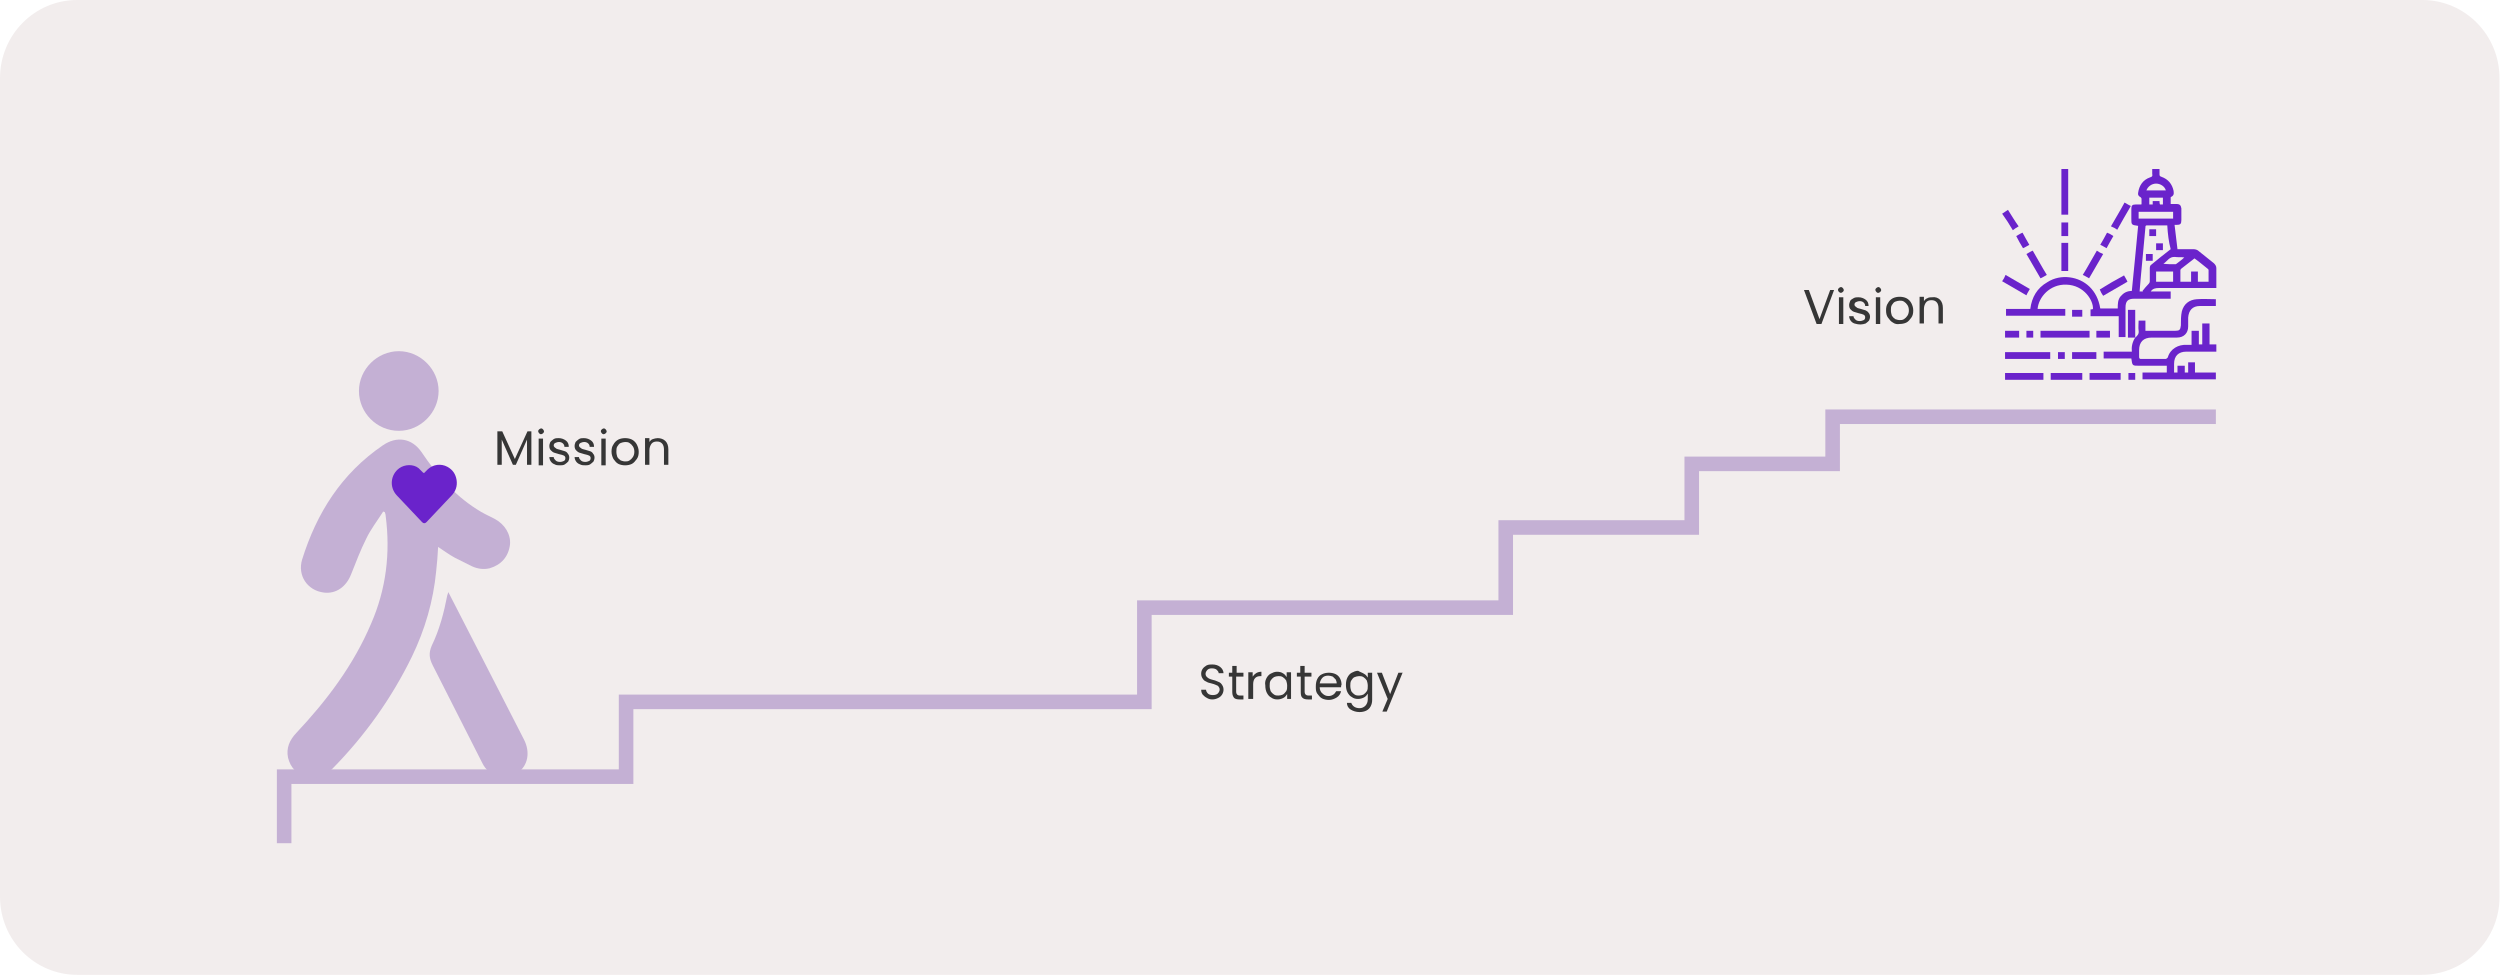
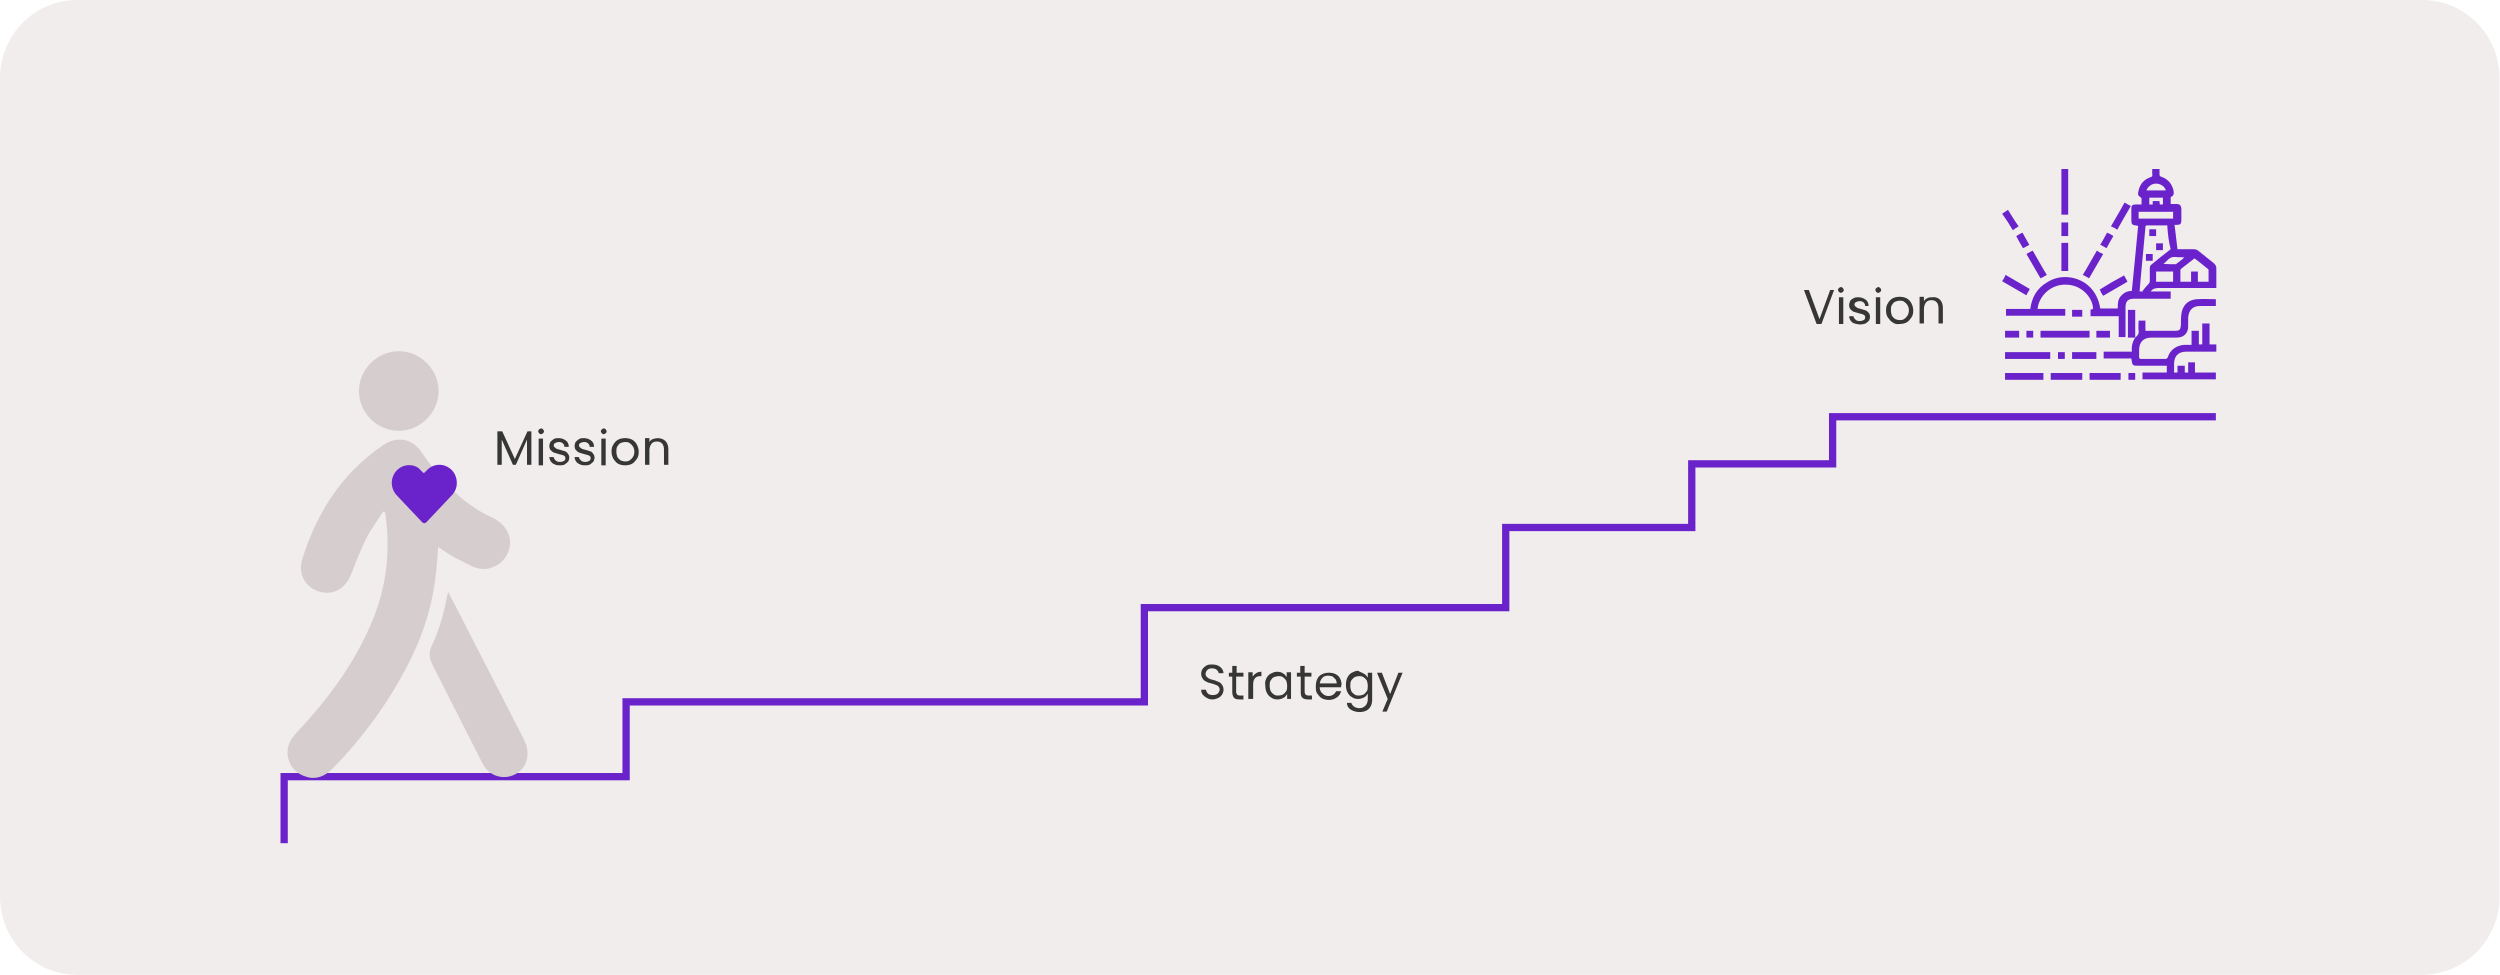
<svg xmlns="http://www.w3.org/2000/svg" version="1.1" baseProfile="tiny" id="Layer_1" x="0px" y="0px" width="514.7px" height="200.7px" viewBox="0 0 514.7 200.7" overflow="visible" xml:space="preserve">
  <path fill="#F2EDED" d="M498.6,200.7H15.9c-8.8,0-15.9-7.2-15.9-16.1V16.1C0,7.2,7.1,0,15.9,0h482.8c8.8,0,15.9,7.2,15.9,16.1v168.6  C514.6,193.5,507.4,200.7,498.6,200.7z" />
  <g>
    <path fill="#363636" d="M377.6,59.7l-2.6,7h-1l-2.6-7h1l2.2,6l2.2-6H377.6z" />
    <path fill="#363636" d="M378.6,60.1c-0.1-0.1-0.2-0.3-0.2-0.4c0-0.2,0.1-0.3,0.2-0.4c0.1-0.1,0.3-0.2,0.4-0.2   c0.2,0,0.3,0.1,0.4,0.2c0.1,0.1,0.2,0.3,0.2,0.4c0,0.2-0.1,0.3-0.2,0.4c-0.1,0.1-0.3,0.2-0.4,0.2C378.9,60.3,378.7,60.2,378.6,60.1   z M379.5,61.2v5.5h-0.9v-5.5H379.5z" />
    <path fill="#363636" d="M381.8,66.6c-0.3-0.1-0.6-0.3-0.8-0.6c-0.2-0.3-0.3-0.6-0.3-0.9h0.9c0,0.3,0.2,0.5,0.4,0.7   c0.2,0.2,0.5,0.3,0.9,0.3c0.3,0,0.6-0.1,0.8-0.2s0.3-0.3,0.3-0.6c0-0.2-0.1-0.4-0.3-0.5c-0.2-0.1-0.5-0.2-1-0.3   c-0.4-0.1-0.7-0.2-1-0.3c-0.3-0.1-0.5-0.3-0.7-0.5c-0.2-0.2-0.3-0.5-0.3-0.9c0-0.3,0.1-0.5,0.2-0.8s0.4-0.4,0.7-0.6s0.7-0.2,1-0.2   c0.6,0,1.1,0.2,1.5,0.5c0.4,0.3,0.6,0.7,0.6,1.3H384c0-0.3-0.1-0.5-0.3-0.7c-0.2-0.2-0.5-0.3-0.8-0.3c-0.3,0-0.6,0.1-0.8,0.2   c-0.2,0.1-0.3,0.3-0.3,0.5c0,0.2,0.1,0.3,0.2,0.4c0.1,0.1,0.3,0.2,0.4,0.3c0.2,0.1,0.4,0.1,0.7,0.2c0.4,0.1,0.7,0.2,1,0.3   c0.2,0.1,0.5,0.3,0.6,0.5c0.2,0.2,0.3,0.5,0.3,0.8c0,0.3-0.1,0.6-0.2,0.8c-0.2,0.2-0.4,0.4-0.7,0.6c-0.3,0.1-0.7,0.2-1,0.2   C382.5,66.8,382.2,66.7,381.8,66.6z" />
    <path fill="#363636" d="M386.3,60.1c-0.1-0.1-0.2-0.3-0.2-0.4c0-0.2,0.1-0.3,0.2-0.4c0.1-0.1,0.3-0.2,0.4-0.2   c0.2,0,0.3,0.1,0.4,0.2c0.1,0.1,0.2,0.3,0.2,0.4c0,0.2-0.1,0.3-0.2,0.4c-0.1,0.1-0.3,0.2-0.4,0.2C386.5,60.3,386.4,60.2,386.3,60.1   z M387.1,61.2v5.5h-0.9v-5.5H387.1z" />
    <path fill="#363636" d="M389.7,66.4c-0.4-0.2-0.7-0.6-1-1s-0.4-0.9-0.4-1.5c0-0.6,0.1-1.1,0.4-1.5c0.2-0.4,0.6-0.8,1-1   c0.4-0.2,0.9-0.3,1.4-0.3c0.5,0,1,0.1,1.4,0.3c0.4,0.2,0.8,0.6,1,1c0.2,0.4,0.4,0.9,0.4,1.5s-0.1,1.1-0.4,1.5s-0.6,0.8-1,1   s-0.9,0.3-1.4,0.3C390.6,66.8,390.1,66.7,389.7,66.4z M392,65.7c0.3-0.2,0.5-0.4,0.7-0.7s0.3-0.7,0.3-1.1s-0.1-0.8-0.3-1.1   c-0.2-0.3-0.4-0.5-0.7-0.7c-0.3-0.2-0.6-0.2-0.9-0.2c-0.3,0-0.6,0.1-0.9,0.2c-0.3,0.1-0.5,0.4-0.7,0.7c-0.2,0.3-0.2,0.7-0.2,1.1   c0,0.4,0.1,0.8,0.2,1.1c0.2,0.3,0.4,0.5,0.7,0.7c0.3,0.1,0.6,0.2,0.9,0.2S391.7,65.9,392,65.7z" />
    <path fill="#363636" d="M399.4,61.7c0.4,0.4,0.6,1,0.6,1.7v3.2h-0.9v-3.1c0-0.5-0.1-1-0.4-1.3c-0.3-0.3-0.6-0.4-1.1-0.4   c-0.5,0-0.9,0.2-1.1,0.5s-0.4,0.7-0.4,1.3v3h-0.9v-5.5h0.9V62c0.2-0.3,0.4-0.5,0.7-0.6c0.3-0.2,0.7-0.2,1-0.2   C398.4,61.1,399,61.3,399.4,61.7z" />
  </g>
  <g>
    <path fill="#363636" d="M248.5,143.7c-0.4-0.2-0.6-0.4-0.9-0.7c-0.2-0.3-0.3-0.6-0.3-1h1c0,0.3,0.2,0.6,0.4,0.8   c0.2,0.2,0.6,0.3,1,0.3c0.4,0,0.8-0.1,1-0.3c0.2-0.2,0.4-0.5,0.4-0.8c0-0.3-0.1-0.5-0.2-0.6c-0.1-0.2-0.3-0.3-0.6-0.4   c-0.2-0.1-0.5-0.2-0.9-0.3c-0.5-0.1-0.8-0.2-1.1-0.4c-0.3-0.1-0.5-0.3-0.7-0.6c-0.2-0.3-0.3-0.6-0.3-1c0-0.4,0.1-0.7,0.3-1   c0.2-0.3,0.5-0.5,0.8-0.7c0.4-0.2,0.8-0.2,1.2-0.2c0.7,0,1.2,0.2,1.6,0.5c0.4,0.3,0.7,0.8,0.7,1.3h-1c0-0.3-0.2-0.5-0.4-0.7   c-0.2-0.2-0.6-0.3-1-0.3c-0.4,0-0.7,0.1-0.9,0.3c-0.2,0.2-0.4,0.5-0.4,0.8c0,0.3,0.1,0.5,0.2,0.6s0.3,0.3,0.5,0.4s0.5,0.2,0.9,0.3   c0.5,0.1,0.8,0.3,1.1,0.4c0.3,0.1,0.5,0.3,0.7,0.6c0.2,0.3,0.3,0.6,0.3,1c0,0.3-0.1,0.7-0.3,1c-0.2,0.3-0.4,0.5-0.8,0.7   s-0.8,0.3-1.2,0.3C249.2,144,248.8,143.9,248.5,143.7z" />
    <path fill="#363636" d="M254.5,139.2v3.2c0,0.3,0.1,0.5,0.2,0.6c0.1,0.1,0.3,0.2,0.6,0.2h0.7v0.8h-0.8c-0.5,0-0.9-0.1-1.1-0.3   s-0.4-0.6-0.4-1.2v-3.2h-0.7v-0.8h0.7v-1.4h0.9v1.4h1.4v0.8H254.5z" />
    <path fill="#363636" d="M258.6,138.6c0.3-0.2,0.7-0.3,1.1-0.3v0.9h-0.2c-1,0-1.5,0.6-1.5,1.7v3H257v-5.5h0.9v0.9   C258.1,139,258.3,138.8,258.6,138.6z" />
-     <path fill="#363636" d="M260.7,139.7c0.2-0.4,0.5-0.8,0.9-1c0.4-0.2,0.8-0.4,1.3-0.4c0.5,0,0.9,0.1,1.2,0.3   c0.4,0.2,0.6,0.5,0.8,0.8v-1h0.9v5.5H265v-1c-0.2,0.3-0.4,0.6-0.8,0.8s-0.8,0.3-1.2,0.3c-0.5,0-0.9-0.1-1.3-0.4   c-0.4-0.2-0.7-0.6-0.9-1c-0.2-0.4-0.3-0.9-0.3-1.5C260.4,140.6,260.5,140.1,260.7,139.7z M264.8,140.1c-0.2-0.3-0.4-0.5-0.7-0.7   c-0.3-0.2-0.6-0.2-0.9-0.2s-0.7,0.1-0.9,0.2c-0.3,0.2-0.5,0.4-0.7,0.7c-0.2,0.3-0.2,0.7-0.2,1.1c0,0.4,0.1,0.8,0.2,1.1   c0.2,0.3,0.4,0.5,0.7,0.7c0.3,0.2,0.6,0.2,0.9,0.2s0.7-0.1,0.9-0.2s0.5-0.4,0.7-0.7c0.2-0.3,0.2-0.7,0.2-1.1   S264.9,140.4,264.8,140.1z" />
+     <path fill="#363636" d="M260.7,139.7c0.2-0.4,0.5-0.8,0.9-1s0.8-0.4,1.3-0.4c0.5,0,0.9,0.1,1.2,0.3c0.4,0.2,0.6,0.5,0.8,0.8v-1h0.9   v5.5H265v-1c-0.2,0.3-0.4,0.6-0.8,0.8c-0.4,0.2-0.8,0.3-1.2,0.3c-0.5,0-0.9-0.1-1.3-0.4c-0.4-0.2-0.7-0.6-0.9-1   c-0.2-0.4-0.3-0.9-0.3-1.5C260.4,140.6,260.5,140.1,260.7,139.7z M264.8,140.1c-0.2-0.3-0.4-0.5-0.7-0.7c-0.3-0.2-0.6-0.2-0.9-0.2   s-0.6,0.1-0.9,0.2s-0.5,0.4-0.7,0.7c-0.2,0.3-0.2,0.7-0.2,1.1c0,0.4,0.1,0.8,0.2,1.1c0.2,0.3,0.4,0.5,0.7,0.7s0.6,0.2,0.9,0.2   s0.7-0.1,0.9-0.2c0.3-0.2,0.5-0.4,0.7-0.7c0.2-0.3,0.2-0.7,0.2-1.1S264.9,140.4,264.8,140.1z" />
    <path fill="#363636" d="M268.6,139.2v3.2c0,0.3,0.1,0.5,0.2,0.6c0.1,0.1,0.3,0.2,0.6,0.2h0.7v0.8h-0.8c-0.5,0-0.9-0.1-1.1-0.3   c-0.3-0.2-0.4-0.6-0.4-1.2v-3.2H267v-0.8h0.7v-1.4h0.9v1.4h1.4v0.8H268.6z" />
-     <path fill="#363636" d="M276.1,141.5h-4.4c0,0.5,0.2,1,0.6,1.3c0.3,0.3,0.7,0.5,1.2,0.5c0.4,0,0.7-0.1,1-0.3s0.4-0.4,0.6-0.7h1   c-0.1,0.5-0.4,1-0.9,1.3s-1,0.5-1.6,0.5c-0.5,0-1-0.1-1.4-0.3s-0.7-0.6-1-1s-0.3-0.9-0.3-1.5s0.1-1.1,0.3-1.5s0.5-0.8,1-1   c0.4-0.2,0.9-0.3,1.4-0.3c0.5,0,1,0.1,1.4,0.3c0.4,0.2,0.7,0.5,0.9,0.9s0.3,0.8,0.3,1.3C276.1,141.1,276.1,141.3,276.1,141.5z    M275,139.9c-0.2-0.2-0.4-0.4-0.6-0.6c-0.3-0.1-0.6-0.2-0.9-0.2c-0.5,0-0.9,0.1-1.2,0.4c-0.3,0.3-0.5,0.7-0.6,1.2h3.5   C275.2,140.4,275.1,140.1,275,139.9z" />
-     <path fill="#363636" d="M280.8,138.7c0.4,0.2,0.6,0.5,0.8,0.8v-1h0.9v5.6c0,0.5-0.1,0.9-0.3,1.3c-0.2,0.4-0.5,0.7-0.9,0.9   s-0.9,0.3-1.4,0.3c-0.7,0-1.3-0.2-1.8-0.5c-0.5-0.3-0.8-0.8-0.8-1.4h0.9c0.1,0.3,0.3,0.6,0.6,0.8c0.3,0.2,0.7,0.3,1.1,0.3   c0.5,0,0.9-0.2,1.2-0.5c0.3-0.3,0.5-0.8,0.5-1.3v-1.2c-0.2,0.3-0.4,0.6-0.8,0.8c-0.4,0.2-0.8,0.3-1.2,0.3c-0.5,0-0.9-0.1-1.3-0.4   c-0.4-0.2-0.7-0.6-0.9-1c-0.2-0.4-0.3-0.9-0.3-1.5c0-0.6,0.1-1.1,0.3-1.5c0.2-0.4,0.5-0.8,0.9-1s0.8-0.4,1.3-0.4   C280.1,138.4,280.5,138.5,280.8,138.7z M281.4,140.1c-0.2-0.3-0.4-0.5-0.7-0.7c-0.3-0.2-0.6-0.2-0.9-0.2s-0.6,0.1-0.9,0.2   s-0.5,0.4-0.7,0.7c-0.2,0.3-0.2,0.7-0.2,1.1c0,0.4,0.1,0.8,0.2,1.1c0.2,0.3,0.4,0.5,0.7,0.7s0.6,0.2,0.9,0.2s0.7-0.1,0.9-0.2   c0.3-0.2,0.5-0.4,0.7-0.7c0.2-0.3,0.2-0.7,0.2-1.1S281.5,140.4,281.4,140.1z" />
+     <path fill="#363636" d="M276.1,141.5h-4.4c0,0.5,0.2,1,0.6,1.3c0.3,0.3,0.7,0.5,1.2,0.5c0.4,0,0.7-0.1,1-0.3   c0.3-0.2,0.4-0.4,0.6-0.7h1c-0.1,0.5-0.4,1-0.9,1.3c-0.4,0.3-1,0.5-1.6,0.5c-0.5,0-1-0.1-1.4-0.3c-0.4-0.2-0.7-0.6-1-1   s-0.3-0.9-0.3-1.5s0.1-1.1,0.3-1.5s0.5-0.8,1-1c0.4-0.2,0.9-0.3,1.4-0.3c0.5,0,1,0.1,1.4,0.3c0.4,0.2,0.7,0.5,0.9,0.9   c0.2,0.4,0.3,0.8,0.3,1.3C276.1,141.1,276.1,141.3,276.1,141.5z M275,139.9c-0.2-0.2-0.4-0.4-0.6-0.6c-0.3-0.1-0.6-0.2-0.9-0.2   c-0.5,0-0.9,0.1-1.2,0.4c-0.3,0.3-0.5,0.7-0.6,1.2h3.5C275.2,140.4,275.1,140.1,275,139.9z" />
+     <path fill="#363636" d="M280.8,138.7c0.4,0.2,0.6,0.5,0.8,0.8v-1h0.9v5.6c0,0.5-0.1,0.9-0.3,1.3c-0.2,0.4-0.5,0.7-0.9,0.9   s-0.9,0.3-1.4,0.3c-0.7,0-1.3-0.2-1.8-0.5c-0.5-0.3-0.8-0.8-0.8-1.4h0.9c0.1,0.3,0.3,0.6,0.6,0.8c0.3,0.2,0.7,0.3,1.1,0.3   c0.5,0,0.9-0.2,1.2-0.5c0.3-0.3,0.5-0.8,0.5-1.3v-1.2c-0.2,0.3-0.4,0.6-0.8,0.8c-0.4,0.2-0.8,0.3-1.2,0.3c-0.5,0-0.9-0.1-1.3-0.4   c-0.4-0.2-0.7-0.6-0.9-1c-0.2-0.4-0.3-0.9-0.3-1.5c0-0.6,0.1-1.1,0.3-1.5c0.2-0.4,0.5-0.8,0.9-1c0.4-0.2,0.8-0.4,1.3-0.4   C280.1,138.4,280.5,138.5,280.8,138.7z M281.4,140.1c-0.2-0.3-0.4-0.5-0.7-0.7c-0.3-0.2-0.6-0.2-0.9-0.2s-0.7,0.1-0.9,0.2   c-0.3,0.2-0.5,0.4-0.7,0.7c-0.2,0.3-0.2,0.7-0.2,1.1c0,0.4,0.1,0.8,0.2,1.1c0.2,0.3,0.4,0.5,0.7,0.7c0.3,0.2,0.6,0.2,0.9,0.2   s0.7-0.1,0.9-0.2s0.5-0.4,0.7-0.7c0.2-0.3,0.2-0.7,0.2-1.1S281.5,140.4,281.4,140.1z" />
    <path fill="#363636" d="M288.8,138.4l-3.3,8.1h-0.9l1.1-2.6l-2.2-5.4h1l1.7,4.4l1.7-4.4H288.8z" />
  </g>
  <g>
    <path fill="#363636" d="M109.4,88.8v6.9h-0.9v-5.2l-2.3,5.2h-0.6l-2.3-5.2v5.2h-0.9v-6.9h1l2.6,5.7l2.6-5.7H109.4z" />
    <path fill="#363636" d="M111,89.2c-0.1-0.1-0.2-0.3-0.2-0.4c0-0.2,0.1-0.3,0.2-0.4c0.1-0.1,0.3-0.2,0.4-0.2c0.2,0,0.3,0.1,0.4,0.2   s0.2,0.3,0.2,0.4c0,0.2-0.1,0.3-0.2,0.4s-0.3,0.2-0.4,0.2C111.2,89.4,111.1,89.3,111,89.2z M111.8,90.3v5.5h-0.9v-5.5H111.8z" />
    <path fill="#363636" d="M114.2,95.6c-0.3-0.1-0.6-0.3-0.8-0.6c-0.2-0.3-0.3-0.6-0.3-0.9h0.9c0,0.3,0.2,0.5,0.4,0.7   c0.2,0.2,0.5,0.3,0.9,0.3c0.3,0,0.6-0.1,0.8-0.2s0.3-0.3,0.3-0.6c0-0.2-0.1-0.4-0.3-0.5c-0.2-0.1-0.5-0.2-1-0.3   c-0.4-0.1-0.7-0.2-1-0.3c-0.3-0.1-0.5-0.3-0.7-0.5c-0.2-0.2-0.3-0.5-0.3-0.9c0-0.3,0.1-0.5,0.2-0.8c0.2-0.2,0.4-0.4,0.7-0.6   s0.7-0.2,1-0.2c0.6,0,1.1,0.2,1.5,0.5c0.4,0.3,0.6,0.7,0.6,1.3h-0.9c0-0.3-0.1-0.5-0.3-0.7c-0.2-0.2-0.5-0.3-0.8-0.3   c-0.3,0-0.6,0.1-0.8,0.2c-0.2,0.1-0.3,0.3-0.3,0.5c0,0.2,0.1,0.3,0.2,0.4c0.1,0.1,0.3,0.2,0.4,0.3c0.2,0.1,0.4,0.1,0.7,0.2   c0.4,0.1,0.7,0.2,1,0.3s0.5,0.3,0.6,0.5c0.2,0.2,0.3,0.5,0.3,0.8c0,0.3-0.1,0.6-0.2,0.8c-0.2,0.2-0.4,0.4-0.7,0.6s-0.7,0.2-1,0.2   C114.9,95.8,114.5,95.8,114.2,95.6z" />
    <path fill="#363636" d="M119.4,95.6c-0.3-0.1-0.6-0.3-0.8-0.6c-0.2-0.3-0.3-0.6-0.3-0.9h0.9c0,0.3,0.2,0.5,0.4,0.7   c0.2,0.2,0.5,0.3,0.9,0.3c0.3,0,0.6-0.1,0.8-0.2s0.3-0.3,0.3-0.6c0-0.2-0.1-0.4-0.3-0.5c-0.2-0.1-0.5-0.2-1-0.3   c-0.4-0.1-0.7-0.2-1-0.3c-0.3-0.1-0.5-0.3-0.7-0.5c-0.2-0.2-0.3-0.5-0.3-0.9c0-0.3,0.1-0.5,0.2-0.8c0.2-0.2,0.4-0.4,0.7-0.6   s0.7-0.2,1-0.2c0.6,0,1.1,0.2,1.5,0.5c0.4,0.3,0.6,0.7,0.6,1.3h-0.9c0-0.3-0.1-0.5-0.3-0.7c-0.2-0.2-0.5-0.3-0.8-0.3   c-0.3,0-0.6,0.1-0.8,0.2c-0.2,0.1-0.3,0.3-0.3,0.5c0,0.2,0.1,0.3,0.2,0.4c0.1,0.1,0.3,0.2,0.4,0.3c0.2,0.1,0.4,0.1,0.7,0.2   c0.4,0.1,0.7,0.2,1,0.3s0.5,0.3,0.6,0.5c0.2,0.2,0.3,0.5,0.3,0.8c0,0.3-0.1,0.6-0.2,0.8c-0.2,0.2-0.4,0.4-0.7,0.6s-0.7,0.2-1,0.2   C120.1,95.8,119.8,95.8,119.4,95.6z" />
    <path fill="#363636" d="M123.9,89.2c-0.1-0.1-0.2-0.3-0.2-0.4c0-0.2,0.1-0.3,0.2-0.4c0.1-0.1,0.3-0.2,0.4-0.2   c0.2,0,0.3,0.1,0.4,0.2s0.2,0.3,0.2,0.4c0,0.2-0.1,0.3-0.2,0.4s-0.3,0.2-0.4,0.2C124.1,89.4,124,89.3,123.9,89.2z M124.7,90.3v5.5   h-0.9v-5.5H124.7z" />
    <path fill="#363636" d="M127.3,95.5c-0.4-0.2-0.7-0.6-1-1c-0.2-0.4-0.4-0.9-0.4-1.5c0-0.6,0.1-1.1,0.4-1.5c0.2-0.4,0.6-0.8,1-1   c0.4-0.2,0.9-0.3,1.4-0.3s1,0.1,1.4,0.3c0.4,0.2,0.8,0.6,1,1c0.2,0.4,0.4,0.9,0.4,1.5s-0.1,1.1-0.4,1.5s-0.6,0.8-1,1   c-0.4,0.2-0.9,0.3-1.4,0.3C128.2,95.8,127.7,95.7,127.3,95.5z M129.6,94.8c0.3-0.2,0.5-0.4,0.7-0.7s0.3-0.7,0.3-1.1   s-0.1-0.8-0.3-1.1s-0.4-0.5-0.7-0.7c-0.3-0.2-0.6-0.2-0.9-0.2c-0.3,0-0.6,0.1-0.9,0.2c-0.3,0.1-0.5,0.4-0.7,0.7s-0.2,0.7-0.2,1.1   c0,0.4,0.1,0.8,0.2,1.1c0.2,0.3,0.4,0.5,0.7,0.7c0.3,0.1,0.6,0.2,0.9,0.2C129,95,129.3,95,129.6,94.8z" />
    <path fill="#363636" d="M137,90.8c0.4,0.4,0.6,1,0.6,1.7v3.2h-0.9v-3.1c0-0.5-0.1-1-0.4-1.3c-0.3-0.3-0.6-0.4-1.1-0.4   c-0.5,0-0.9,0.2-1.1,0.5s-0.4,0.7-0.4,1.3v3h-0.9v-5.5h0.9V91c0.2-0.3,0.4-0.5,0.7-0.6s0.7-0.2,1-0.2C136,90.2,136.6,90.4,137,90.8   z" />
  </g>
-   <polyline fill="none" stroke="#C4B0D4" stroke-width="3" stroke-miterlimit="10" points="58.5,173.6 58.5,159.9 128.9,159.9   128.9,144.5 235.6,144.5 235.6,125.1 310,125.1 310,108.6 348.3,108.6 348.3,95.5 377.3,95.5 377.3,85.8 456.2,85.8 " />
+   <polyline fill="none" stroke="#6A23CB" stroke-width="1.5" stroke-miterlimit="10" points="58.5,173.6 58.5,159.9 128.9,159.9   128.9,144.5 235.6,144.5 235.6,125.1 310,125.1 310,108.6 348.3,108.6 348.3,95.5 377.3,95.5 377.3,85.8 456.2,85.8 " />
  <g id="iNBvJd_00000099630986915673810100000016116898735460423352_">
    <g>
-       <path fill="#C4B0D4" d="M78.9,105.3c-1.2,1.9-2.6,3.7-3.5,5.6c-1.2,2.4-2.1,4.8-3.1,7.3c-1,2.6-3.1,4.1-5.6,3.8    c-3.4-0.4-5.5-3.5-4.5-6.8c3-9.6,8.1-17.7,16.6-23.5c2.9-2,6-1.5,8,1.4c3.1,4.6,6.6,8.7,11.3,11.7c1.2,0.8,2.5,1.4,3.7,2    c2.1,1.1,3.4,3.2,3.2,5.3c-0.3,2.5-1.8,4.2-4.2,4.9c-1.3,0.3-2.5,0.1-3.6-0.4c-1.2-0.6-2.4-1.2-3.6-1.8c-1.1-0.6-2.2-1.4-3.4-2.2    c-0.1,1.7-0.2,3.3-0.4,5c-0.6,6.2-2.3,12-5,17.6c-4.2,8.6-9.7,16.3-16.4,23.1c-1.5,1.5-3.3,2.3-5.4,1.6c-2-0.6-3.2-1.9-3.7-3.9    c-0.4-2,0.3-3.6,1.7-5.1c6.3-6.7,11.8-14,15.4-22.5c3.1-7.1,4-14.5,3-22.2c0-0.3-0.1-0.5-0.2-0.8C79.1,105.4,79,105.4,78.9,105.3z    " />
-       <path fill="#C4B0D4" d="M92.3,121.9c2.5,4.9,5,9.7,7.4,14.4c2.7,5.3,5.5,10.7,8.2,16c1.3,2.6,0.8,5.3-1.3,6.8    c-2.5,1.7-5.9,0.9-7.3-2c-3.4-6.7-6.8-13.4-10.2-20.1c-0.7-1.4-0.9-2.5-0.2-4.1c1.6-3.3,2.5-6.8,3.2-10.4    C92.1,122.5,92.2,122.3,92.3,121.9z" />
-       <path fill="#C4B0D4" d="M82.1,88.7c-4.5,0-8.2-3.7-8.2-8.2c0-4.5,3.8-8.2,8.2-8.2c4.5,0,8.2,3.8,8.2,8.2    C90.3,84.9,86.6,88.7,82.1,88.7z" />
+       <path fill="#D6CECE" d="M78.9,105.3c-1.2,1.9-2.6,3.7-3.5,5.6c-1.2,2.4-2.1,4.8-3.1,7.3c-1,2.6-3.1,4.1-5.6,3.8    c-3.4-0.4-5.5-3.5-4.5-6.8c3-9.6,8.1-17.7,16.6-23.5c2.9-2,6-1.5,8,1.4c3.1,4.6,6.6,8.7,11.3,11.7c1.2,0.8,2.5,1.4,3.7,2    c2.1,1.1,3.4,3.2,3.2,5.3c-0.3,2.5-1.8,4.2-4.2,4.9c-1.3,0.3-2.5,0.1-3.6-0.4c-1.2-0.6-2.4-1.2-3.6-1.8c-1.1-0.6-2.2-1.4-3.4-2.2    c-0.1,1.7-0.2,3.3-0.4,5c-0.6,6.2-2.3,12-5,17.6c-4.2,8.6-9.7,16.3-16.4,23.1c-1.5,1.5-3.3,2.3-5.4,1.6c-2-0.6-3.2-1.9-3.7-3.9    c-0.4-2,0.3-3.6,1.7-5.1c6.3-6.7,11.8-14,15.4-22.5c3.1-7.1,4-14.5,3-22.2c0-0.3-0.1-0.5-0.2-0.8C79.1,105.4,79,105.4,78.9,105.3z    " />
+       <path fill="#D6CECE" d="M92.3,121.9c2.5,4.9,5,9.7,7.4,14.4c2.7,5.3,5.5,10.7,8.2,16c1.3,2.6,0.8,5.3-1.3,6.8    c-2.5,1.7-5.9,0.9-7.3-2c-3.4-6.7-6.8-13.4-10.2-20.1c-0.7-1.4-0.9-2.5-0.2-4.1c1.6-3.3,2.5-6.8,3.2-10.4    C92.1,122.5,92.2,122.3,92.3,121.9z" />
+       <path fill="#D6CECE" d="M82.1,88.7c-4.5,0-8.2-3.7-8.2-8.2c0-4.5,3.8-8.2,8.2-8.2c4.5,0,8.2,3.8,8.2,8.2    C90.3,84.9,86.6,88.7,82.1,88.7z" />
    </g>
  </g>
  <g id="mKPC0o_00000147194902349432143110000003018123663454066850_">
    <path fill="#6A23CB" d="M87.3,97.4c0.3-0.3,0.5-0.5,0.8-0.8c1.1-1,2.7-1.2,4-0.5c1.1,0.6,1.7,1.5,1.9,2.7c0.2,1.3-0.2,2.4-1.1,3.3   c-1.7,1.8-3.4,3.6-5.1,5.4c-0.3,0.3-0.6,0.3-0.9,0c-1.7-1.8-3.5-3.7-5.2-5.5c-1.6-1.7-1.3-4.3,0.5-5.6c1.1-0.8,2.9-0.9,4,0   c0.3,0.3,0.6,0.6,0.9,0.9C87.2,97.3,87.2,97.4,87.3,97.4z" />
  </g>
  <g id="_x34_nPTf3_00000014620858619504789920000004697951186458493830_">
    <g>
      <path fill="#6A23CB" d="M440.2,46.5c-1.4-0.2-1.4-0.2-1.4-1.5c0-0.7,0-1.3,0-2c0-0.7,0.2-0.9,0.9-0.9c0.4,0,0.7,0,1.1,0    c0,0,0.1,0,0.1-0.1c0-0.4,0-0.8,0-1.1c0-0.1-0.1-0.2-0.2-0.3c-0.4-0.2-0.6-0.5-0.5-0.9c0.2-1.5,1-2.7,2.5-3.2    c0.4-0.1,0.5-0.3,0.4-0.7c0-0.3,0-0.6,0-1c0.5,0,0.9,0,1.5,0c0,0.4,0,0.7,0,1.1c0,0.3,0.1,0.4,0.4,0.5c1.4,0.5,2.2,1.5,2.5,2.9    c0.1,0.7,0,1-0.6,1.3c0,0.4,0,0.9,0,1.4c0.4,0,0.8,0,1.2,0c0.7,0,0.9,0.3,1,0.9c0,0.8,0,1.6,0,2.4c0,0.8-0.2,1-1,1    c-0.1,0-0.2,0-0.4,0c0.2,1.7,0.4,3.3,0.6,5c1.1,0,2.1,0,3.2,0c0.5,0,0.9,0.1,1.3,0.5c1,0.8,2,1.6,3,2.4c0.3,0.3,0.5,0.6,0.5,1    c0,1.2,0,2.4,0,3.6c0,0.1,0,0.3,0,0.5c-0.2,0-0.4,0-0.6,0c-3.8,0-7.6,0-11.3,0c-0.6,0-1.2,0.1-1.6,0.7c1.4,0,2.8,0,4.1,0    c0,0.5,0,1,0,1.5c-0.2,0-0.4,0-0.5,0c-2.3,0-4.7,0-7,0c-1.3,0-1.8,0.5-1.8,1.8c0,1.9,0,3.7,0,5.6c0,0.2,0,0.3,0,0.5    c-0.5,0-0.9,0-1.4,0c0-1.4,0-2.8,0-4.3c-1.9,0-3.8,0-5.8,0c0-0.5,0-1,0-1.4c0.2,0,0.4,0,0.5-0.1c0.1-1.7-1.8-4.9-5.5-5    c-3.4-0.1-5.7,2.6-5.9,5c1.9,0,3.8,0,5.7,0c0,0.5,0,0.9,0,1.4c-4.1,0-8.1,0-12.2,0c0-0.4,0-0.9,0-1.4c1.6,0,3.3,0,5,0    c0.3-2.4,1.4-4.3,3.5-5.5c1.4-0.9,3-1.2,4.6-1c3.1,0.4,5.7,2.6,6.3,6.4c1.2,0,2.4,0,3.6,0c0-0.9,0-1.8,0.6-2.5    c0.6-0.7,1.3-1.1,2.3-1.1C439.3,55.6,439.8,51.1,440.2,46.5z M446.2,46.4c-1.5,0-2.8,0-4.2,0c-0.3,0-0.3,0.2-0.3,0.4    c-0.3,3.6-0.7,7.2-1,10.8c-0.1,0.8-0.1,1.6-0.2,2.4c0.3,0,0.5,0,0.7,0c0,0-0.1-0.1-0.1-0.1c0.4-0.5,0.8-1,1.3-1.5    c0.1-0.1,0.2-0.3,0.2-0.5c0-0.9,0-1.8,0-2.7c0-0.3,0.1-0.6,0.3-0.7c1.3-1.1,2.6-2.1,4-3.2C446.5,49.8,446.3,48.2,446.2,46.4z     M454.7,58c0-0.8,0-1.6,0-2.4c0-0.1-0.1-0.2-0.1-0.2c-0.9-0.7-1.8-1.5-2.8-2.2c-0.9,0.7-1.8,1.4-2.7,2.1c-0.1,0.1-0.2,0.2-0.2,0.3    c0,0.8,0,1.6,0,2.4c0.7,0,1.4,0,2.2,0c0-0.7,0-1.4,0-2.1c0.5,0,1,0,1.4,0c0,0.7,0,1.4,0,2.1C453.3,58,454,58,454.7,58z     M440.3,43.6c0,0.5,0,0.9,0,1.4c2.4,0,4.8,0,7.1,0c0-0.5,0-0.9,0-1.4C445.1,43.6,442.7,43.6,440.3,43.6z M443.9,58    c1.2,0,2.4,0,3.5,0c0-0.7,0-1.4,0-2.1c-1.2,0-2.4,0-3.5,0C443.9,56.6,443.9,57.3,443.9,58z M445.9,39.2c-0.2-0.8-1.1-1.4-2-1.4    c-0.9,0-1.7,0.6-2,1.4C443.3,39.2,444.6,39.2,445.9,39.2z M449.7,53C449.7,53,449.6,53,449.7,53c-0.7-0.1-1.3,0-1.9-0.1    c-1.2-0.1-1.6,0.9-2.4,1.4c0.8,0.1,1.6,0.1,2.4,0.1c0.1,0,0.2,0,0.3-0.1C448.6,53.9,449.2,53.5,449.7,53z M443.2,41.4    c0.5,0,1,0,1.4,0c0,0.2,0,0.5,0.1,0.7c0.2,0,0.4,0,0.6,0c0-0.5,0-0.9,0-1.4c-1,0-1.9,0-2.8,0c0,0.5,0,0.9,0,1.4c0.2,0,0.4,0,0.7,0    C443.2,41.8,443.2,41.6,443.2,41.4z" />
      <path fill="#6A23CB" d="M439.6,69.5c0.5-0.4,0.8-0.8,0.7-1.4c-0.1-0.7,0-1.4,0-2.1c0.5,0,0.9,0,1.4,0c0,0.7,0,1.4,0,2.1    c0.5,0,0.9,0,1.4,0c1.6,0,3.2,0,4.8,0c0.8,0,1-0.2,1.1-1.1c0-1,0-2,0.2-2.9c0.4-1.5,1.5-2.4,3.1-2.5c1.3-0.1,2.6,0,3.9,0    c0,0.4,0,0.9,0,1.4c-0.3,0-0.6,0-0.8,0c-0.8,0-1.7,0-2.5,0c-1.5,0-2.3,0.9-2.4,2.4c0,0.6,0,1.2,0,1.8c0,1.4-0.9,2.3-2.3,2.3    c-1.7,0-3.5,0-5.2,0c-1.7,0-2.6,0.9-2.6,2.6c0,0.5,0,0.9,0,1.4c0,0.2,0.1,0.4,0.3,0.4c1.7,0,3.5,0,5.2,0c0.1,0,0.3-0.2,0.4-0.3    c0.5-1.8,2.2-2.7,3.9-2.6c0.3,0,0.6,0,1,0c0-1,0-1.9,0-2.9c0.5,0,1,0,1.5,0c0,0.9,0,1.9,0,2.8c0.3,0,0.5,0,0.7,0    c0-1.4,0-2.8,0-4.3c0.5,0,0.9,0,1.5,0c0,1.4,0,2.8,0,4.3c0.5,0,1,0,1.4,0c0,0.5,0,0.9,0,1.5c-0.2,0-0.4,0-0.5,0    c-1.9,0-3.8,0-5.7,0c-1.6,0-2.5,0.9-2.5,2.5c0,0.6,0,1.2,0,1.8c0.2,0,0.4,0,0.7,0c0-0.4,0-0.9,0-1.4c0.5,0,1,0,1.5,0    c0,0.4,0,0.9,0,1.4c0.3,0,0.5,0,0.7,0c0-0.7,0-1.4,0-2.1c0.5,0,0.9,0,1.4,0c0,0.7,0,1.4,0,2.1c1.5,0,2.9,0,4.3,0c0,0.5,0,1,0,1.4    c-5,0-10.1,0-15.1,0c0-0.5,0-0.9,0-1.4c1.7,0,3.3,0,5,0c0-0.5,0-0.9,0-1.4c-0.2,0-0.4,0-0.6,0c-1.7,0-3.4,0-5.1,0    c-1.4,0-1.4,0-1.6-1.5c-1.9,0-3.8,0-5.7,0c0-0.5,0-0.9,0-1.4c1.9,0,3.8,0,5.8,0C438.8,71.4,439,70.4,439.6,69.5L439.6,69.5z" />
      <path fill="#6A23CB" d="M420.1,69.5c0-0.5,0-0.9,0-1.4c3.4,0,6.7,0,10.1,0c0,0.5,0,0.9,0,1.4C426.8,69.5,423.4,69.5,420.1,69.5z" />
      <path fill="#6A23CB" d="M425.8,44.2c-0.5,0-0.9,0-1.4,0c0-3.1,0-6.2,0-9.4c0.5,0,0.9,0,1.4,0C425.8,38,425.8,41.1,425.8,44.2z" />
      <path fill="#6A23CB" d="M412.8,73.9c0-0.5,0-0.9,0-1.4c3.1,0,6.2,0,9.3,0c0,0.5,0,0.9,0,1.4C419.1,73.9,416,73.9,412.8,73.9z" />
      <path fill="#6A23CB" d="M412.8,78.2c0-0.5,0-0.9,0-1.4c2.6,0,5.2,0,7.9,0c0,0.5,0,0.9,0,1.4C418.1,78.2,415.5,78.2,412.8,78.2z" />
      <path fill="#6A23CB" d="M422.2,76.8c2.2,0,4.3,0,6.5,0c0,0.5,0,0.9,0,1.4c-2.1,0-4.3,0-6.5,0C422.2,77.8,422.2,77.3,422.2,76.8z" />
      <path fill="#6A23CB" d="M430.2,78.2c0-0.5,0-0.9,0-1.4c2.2,0,4.3,0,6.4,0c0,0.5,0,0.9,0,1.4C434.5,78.2,432.4,78.2,430.2,78.2z" />
      <path fill="#6A23CB" d="M425.8,55.8c-0.5,0-0.9,0-1.4,0c0-1.9,0-3.8,0-5.8c0.5,0,0.9,0,1.4,0C425.8,52,425.8,53.9,425.8,55.8z" />
      <path fill="#6A23CB" d="M439.6,69.5c-0.5,0-1,0-1.5,0c0-1.9,0-3.8,0-5.7c0.5,0,0.9,0,1.5,0C439.6,65.7,439.6,67.6,439.6,69.5    C439.6,69.5,439.6,69.5,439.6,69.5z" />
      <path fill="#6A23CB" d="M431.7,51.6c0.4,0.3,0.8,0.5,1.3,0.7c-1,1.7-1.9,3.3-2.9,5c-0.4-0.2-0.8-0.5-1.3-0.7    C429.8,55,430.7,53.3,431.7,51.6z" />
      <path fill="#6A23CB" d="M437.3,56.7c0.2,0.4,0.5,0.8,0.7,1.3c-1.7,1-3.3,1.9-5,2.9c-0.3-0.4-0.5-0.8-0.7-1.3    C433.9,58.6,435.6,57.6,437.3,56.7z" />
      <path fill="#6A23CB" d="M421.4,56.6c-0.4,0.2-0.8,0.5-1.3,0.7c-1-1.7-1.9-3.3-2.9-5c0.4-0.2,0.8-0.5,1.3-0.7    C419.5,53.3,420.4,55,421.4,56.6z" />
      <path fill="#6A23CB" d="M412.2,57.9c0.3-0.4,0.5-0.8,0.7-1.3c1.7,1,3.3,1.9,5,2.9c-0.2,0.4-0.5,0.8-0.7,1.3    C415.5,59.8,413.9,58.9,412.2,57.9z" />
      <path fill="#6A23CB" d="M435.9,47.3c-0.4-0.3-0.8-0.5-1.3-0.7c0.9-1.6,1.9-3.2,2.8-4.9c0.4,0.2,0.8,0.5,1.3,0.7    C437.7,44.1,436.8,45.7,435.9,47.3z" />
      <path fill="#6A23CB" d="M426.6,73.9c0-0.5,0-0.9,0-1.4c1.7,0,3.3,0,5,0c0,0.5,0,0.9,0,1.4C429.9,73.9,428.3,73.9,426.6,73.9z" />
      <path fill="#6A23CB" d="M414.4,47.4c-0.7-1.2-1.4-2.3-2.2-3.4c0.4-0.3,0.8-0.5,1.2-0.8c0.7,1.1,1.4,2.3,2.2,3.4    C415.2,46.8,414.8,47.1,414.4,47.4z" />
      <path fill="#6A23CB" d="M425.8,48.6c-0.5,0-0.9,0-1.4,0c0-0.9,0-1.9,0-2.8c0.4,0,0.9,0,1.4,0C425.8,46.7,425.8,47.6,425.8,48.6z" />
      <path fill="#6A23CB" d="M412.8,69.5c0-0.5,0-0.9,0-1.4c1,0,1.9,0,2.9,0c0,0.5,0,0.9,0,1.4C414.7,69.5,413.8,69.5,412.8,69.5z" />
      <path fill="#6A23CB" d="M431.6,68.1c1,0,1.9,0,2.8,0c0,0.5,0,0.9,0,1.4c-0.9,0-1.9,0-2.8,0C431.6,69.1,431.6,68.6,431.6,68.1z" />
      <path fill="#6A23CB" d="M417.8,50.4c-0.4,0.2-0.8,0.5-1.3,0.7c-0.5-0.8-1-1.7-1.4-2.5c0.4-0.2,0.8-0.5,1.3-0.7    C416.8,48.7,417.3,49.5,417.8,50.4z" />
      <path fill="#6A23CB" d="M435.1,48.6c-0.5,0.9-1,1.7-1.4,2.5c-0.4-0.2-0.8-0.5-1.3-0.7c0.5-0.8,0.9-1.6,1.4-2.5    C434.3,48.1,434.7,48.3,435.1,48.6z" />
      <path fill="#6A23CB" d="M426.6,65.2c0-0.5,0-0.9,0-1.4c0.7,0,1.4,0,2.1,0c0,0.4,0,0.9,0,1.4C428,65.2,427.3,65.2,426.6,65.2z" />
      <path fill="#6A23CB" d="M423.7,72.5c0.5,0,0.9,0,1.4,0c0,0.5,0,0.9,0,1.4c-0.5,0-0.9,0-1.4,0C423.7,73.4,423.7,73,423.7,72.5z" />
      <path fill="#6A23CB" d="M417.2,68.1c0.5,0,0.9,0,1.4,0c0,0.5,0,0.9,0,1.4c-0.4,0-0.9,0-1.4,0C417.2,69.1,417.2,68.6,417.2,68.1z" />
      <path fill="#6A23CB" d="M439.6,76.8c0,0.5,0,0.9,0,1.4c-0.5,0-0.9,0-1.4,0c0-0.4,0-0.9,0-1.4C438.6,76.8,439.1,76.8,439.6,76.8z" />
      <path fill="#6A23CB" d="M445.3,51.5c-0.5,0-0.9,0-1.4,0c0-0.5,0-0.9,0-1.4c0.5,0,0.9,0,1.4,0C445.3,50.6,445.3,51,445.3,51.5z" />
      <path fill="#6A23CB" d="M443.9,48.6c-0.5,0-0.9,0-1.4,0c0-0.5,0-0.9,0-1.4c0.5,0,0.9,0,1.4,0C443.9,47.6,443.9,48.1,443.9,48.6z" />
      <path fill="#6A23CB" d="M443.2,52.3c0,0.5,0,0.9,0,1.4c-0.5,0-0.9,0-1.4,0c0-0.4,0-0.9,0-1.4C442.2,52.3,442.7,52.3,443.2,52.3z" />
    </g>
  </g>
</svg>
